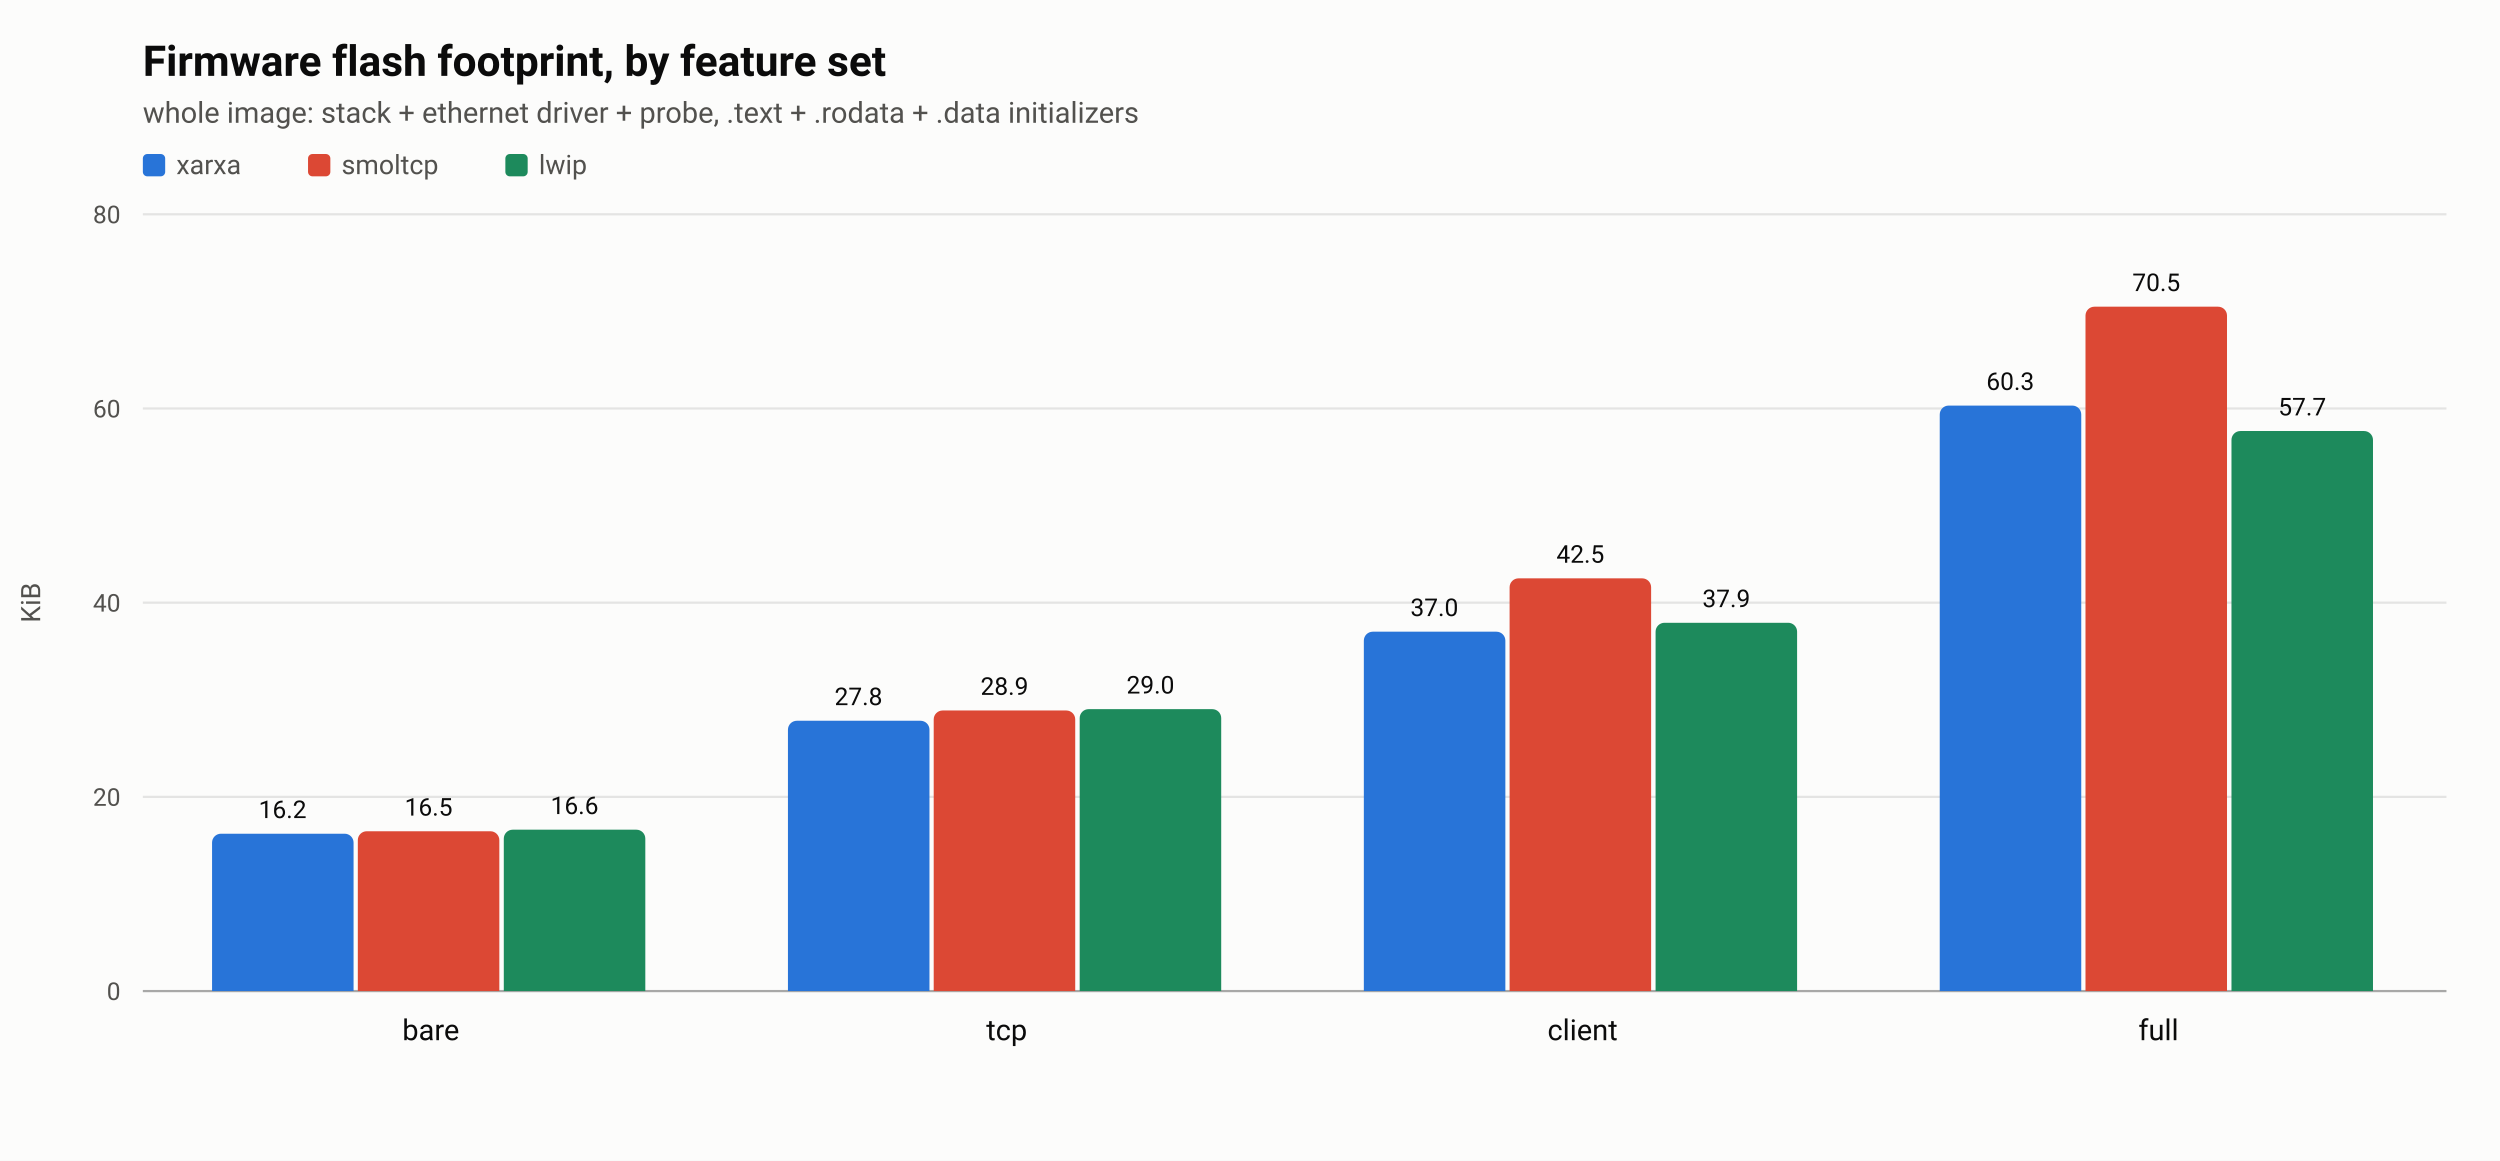
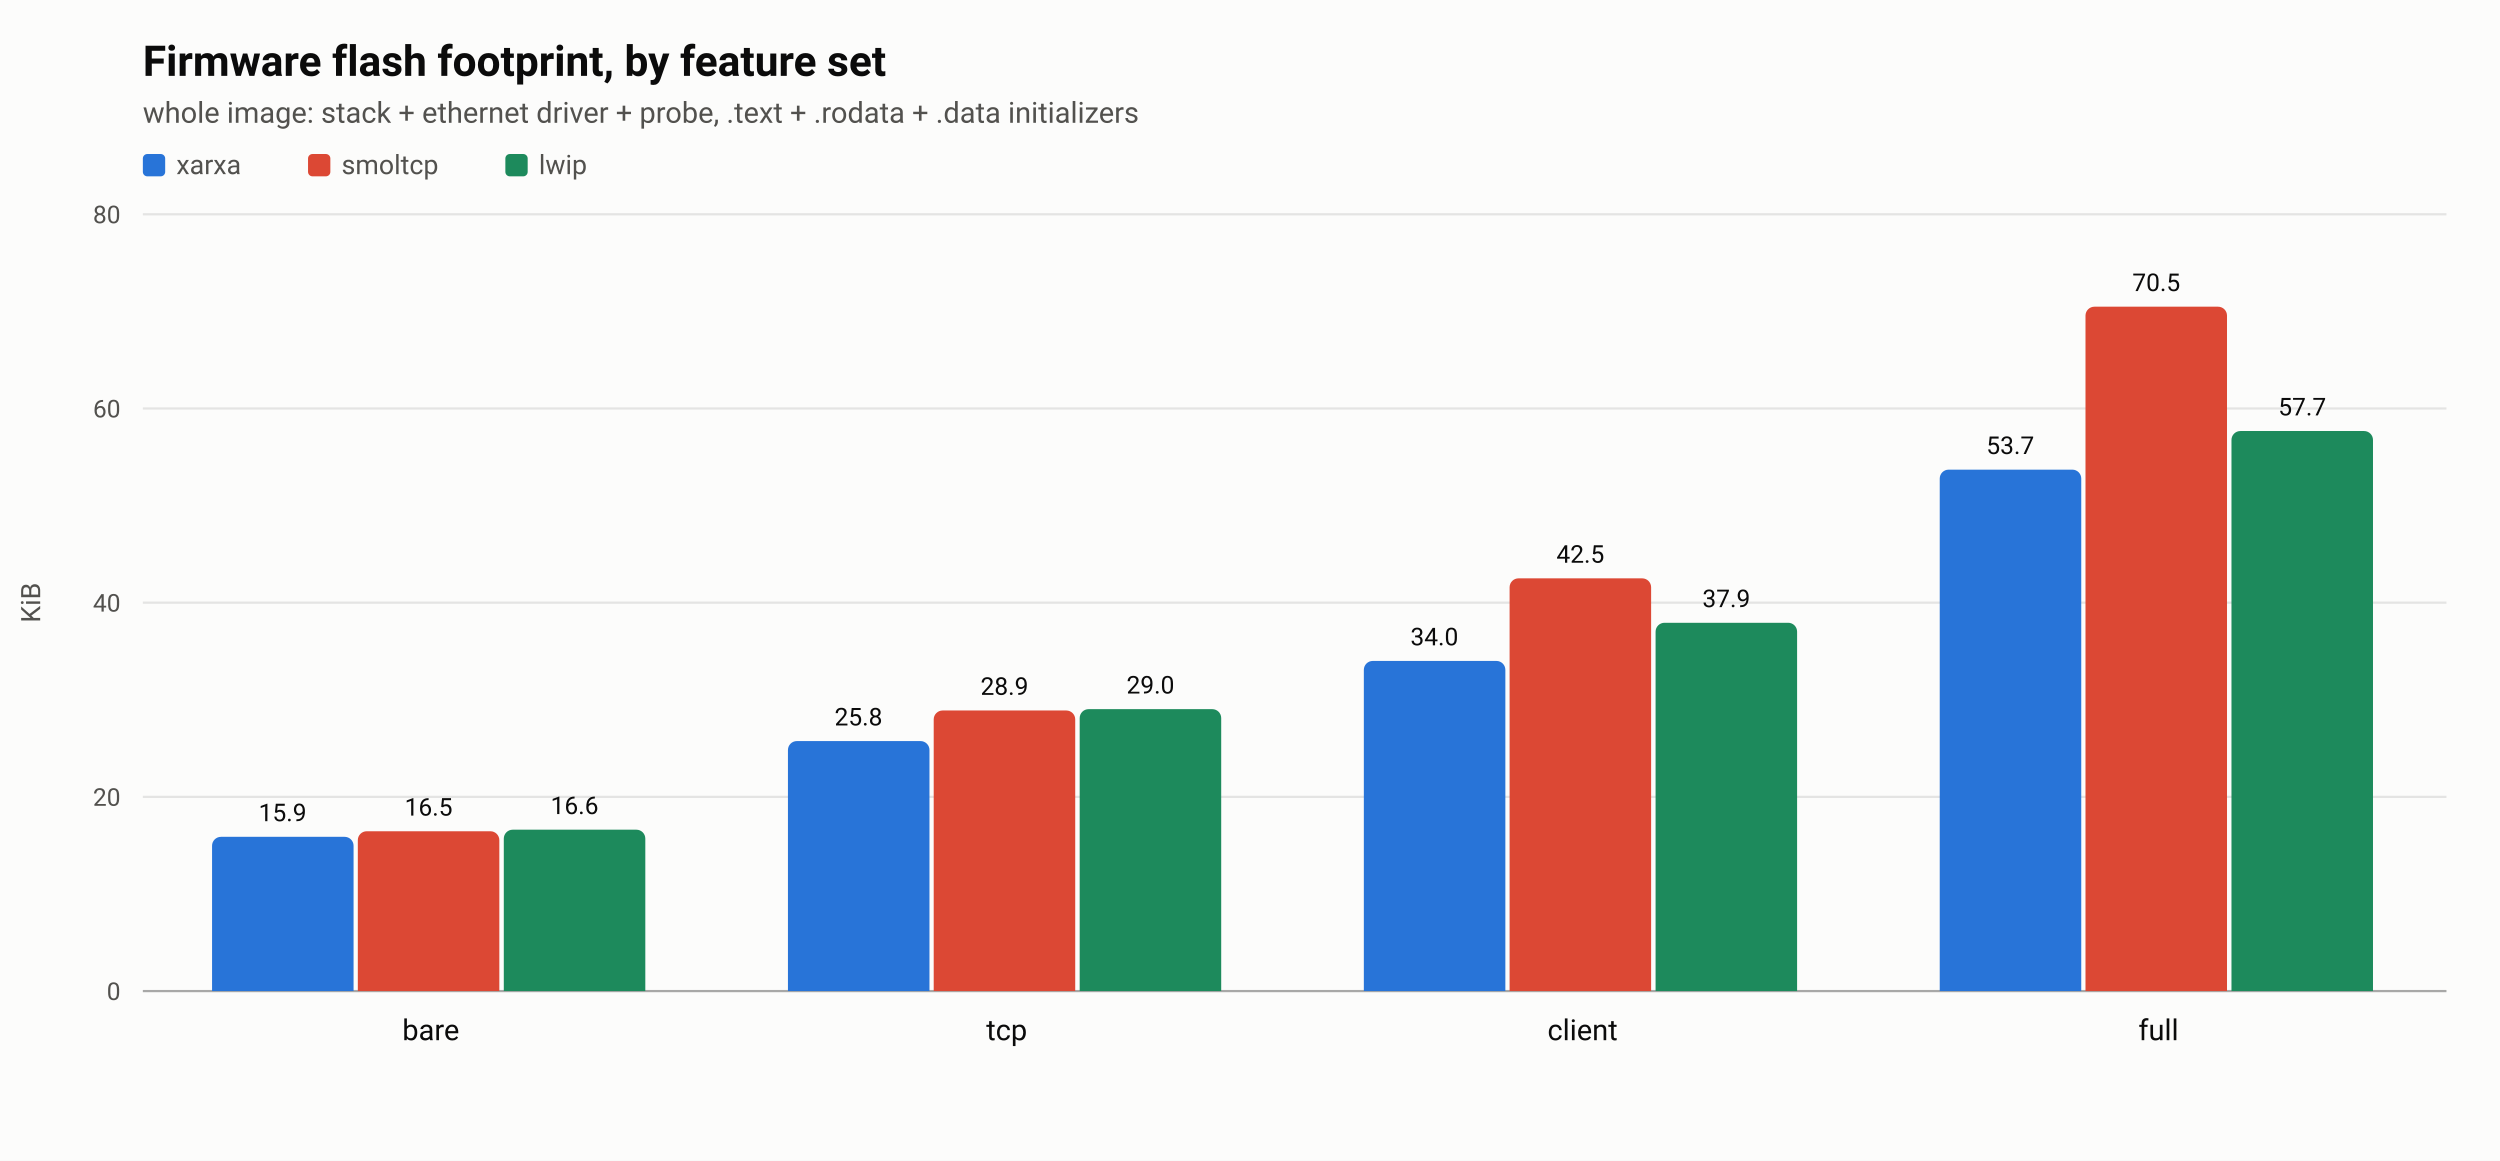
<svg xmlns="http://www.w3.org/2000/svg" viewBox="0 0 1120 520" width="1120" height="520" font-family="system-ui, -apple-system, Segoe UI, Roboto, sans-serif">
  <style>

    :root { color-scheme: light dark; }
    .surface { fill: #fcfcfb; }
    .t1 { fill: #0b0b0b; }
    .t2 { fill: #52514e; }
    .grid { stroke: #0b0b0b; stroke-opacity: 0.10; stroke-width: 1; }
    .axis { stroke: #0b0b0b; stroke-opacity: 0.28; stroke-width: 1; }
    
.s0 { fill: #2874d8; }
.s1 { fill: #dc4834; }
.s2 { fill: #1d8a5c; }

    @media (prefers-color-scheme: dark) {
      .surface { fill: #1a1a19; }
      .t1 { fill: #ffffff; }
      .t2 { fill: #c3c2b7; }
      .grid { stroke: #ffffff; stroke-opacity: 0.12; }
      .axis { stroke: #ffffff; stroke-opacity: 0.32; }
    
.s0 { fill: #2858d0; }
.s1 { fill: #ac3420; }
.s2 { fill: #137048; }
}
</style>
  <rect width="1120" height="520" class="surface" />
  <text x="64" y="34" class="t1" font-size="19" font-weight="600">Firmware flash footprint, by feature set</text>
  <text x="64" y="55" class="t2" font-size="13">whole image: stack + ethernet driver + probe, .text + .rodata + .data initializers</text>
  <rect x="64" y="69" width="10" height="10" rx="2" class="s0" />
  <text x="79" y="78" class="t2" font-size="12">xarxa</text>
  <rect x="138.0" y="69" width="10" height="10" rx="2" class="s1" />
  <text x="153.0" y="78" class="t2" font-size="12">smoltcp</text>
  <rect x="226.4" y="69" width="10" height="10" rx="2" class="s2" />
  <text x="241.4" y="78" class="t2" font-size="12">lwip</text>
  <line x1="64" y1="444.0" x2="1096" y2="444.0" class="grid" />
  <text x="54" y="448.0" class="t2" font-size="11" text-anchor="end">0</text>
  <line x1="64" y1="357.0" x2="1096" y2="357.0" class="grid" />
  <text x="54" y="361.0" class="t2" font-size="11" text-anchor="end">20</text>
  <line x1="64" y1="270.0" x2="1096" y2="270.0" class="grid" />
  <text x="54" y="274.0" class="t2" font-size="11" text-anchor="end">40</text>
  <line x1="64" y1="183.0" x2="1096" y2="183.0" class="grid" />
  <text x="54" y="187.0" class="t2" font-size="11" text-anchor="end">60</text>
  <line x1="64" y1="96.0" x2="1096" y2="96.0" class="grid" />
  <text x="54" y="100.0" class="t2" font-size="11" text-anchor="end">80</text>
  <line x1="64" y1="444.0" x2="1096" y2="444.0" class="axis" />
  <text x="18" y="270.0" class="t2" font-size="12" text-anchor="middle" transform="rotate(-90 18 270.0)">KiB</text>
-   <path d="M95.0 444.0 v-66.5 a4 4 0 0 1 4 -4 h55.4 a4 4 0 0 1 4 4 v66.5 z" class="s0" />
-   <text x="126.6" y="366.5" class="t1" font-size="11" text-anchor="middle">16.2</text>
+   <path d="M95.0 444.0 v-65.1 a4 4 0 0 1 4 -4 h55.4 a4 4 0 0 1 4 4 v65.1 z" class="s0" />
+   <text x="126.6" y="367.9" class="t1" font-size="11" text-anchor="middle">15.9</text>
  <path d="M160.3 444.0 v-67.6 a4 4 0 0 1 4 -4 h55.4 a4 4 0 0 1 4 4 v67.6 z" class="s1" />
  <text x="192.0" y="365.4" class="t1" font-size="11" text-anchor="middle">16.5</text>
  <path d="M225.7 444.0 v-68.3 a4 4 0 0 1 4 -4 h55.4 a4 4 0 0 1 4 4 v68.3 z" class="s2" />
  <text x="257.4" y="364.7" class="t1" font-size="11" text-anchor="middle">16.6</text>
  <text x="193.0" y="466" class="t1" font-size="13" text-anchor="middle">bare</text>
-   <path d="M353.0 444.0 v-117.1 a4 4 0 0 1 4 -4 h55.4 a4 4 0 0 1 4 4 v117.1 z" class="s0" />
-   <text x="384.6" y="315.9" class="t1" font-size="11" text-anchor="middle">27.8</text>
+   <path d="M353.0 444.0 v-108.0 a4 4 0 0 1 4 -4 h55.4 a4 4 0 0 1 4 4 v108.0 z" class="s0" />
+   <text x="384.6" y="325.0" class="t1" font-size="11" text-anchor="middle">25.8</text>
  <path d="M418.3 444.0 v-121.7 a4 4 0 0 1 4 -4 h55.4 a4 4 0 0 1 4 4 v121.7 z" class="s1" />
  <text x="450.0" y="311.3" class="t1" font-size="11" text-anchor="middle">28.9</text>
  <path d="M483.7 444.0 v-122.3 a4 4 0 0 1 4 -4 h55.4 a4 4 0 0 1 4 4 v122.3 z" class="s2" />
  <text x="515.4" y="310.7" class="t1" font-size="11" text-anchor="middle">29.0</text>
  <text x="451.0" y="466" class="t1" font-size="13" text-anchor="middle">tcp</text>
-   <path d="M611.0 444.0 v-157.0 a4 4 0 0 1 4 -4 h55.4 a4 4 0 0 1 4 4 v157.0 z" class="s0" />
-   <text x="642.6" y="276.0" class="t1" font-size="11" text-anchor="middle">37.0</text>
+   <path d="M611.0 444.0 v-143.9 a4 4 0 0 1 4 -4 h55.4 a4 4 0 0 1 4 4 v143.9 z" class="s0" />
+   <text x="642.6" y="289.1" class="t1" font-size="11" text-anchor="middle">34.0</text>
  <path d="M676.3 444.0 v-180.9 a4 4 0 0 1 4 -4 h55.4 a4 4 0 0 1 4 4 v180.9 z" class="s1" />
  <text x="708.0" y="252.1" class="t1" font-size="11" text-anchor="middle">42.5</text>
  <path d="M741.7 444.0 v-161.0 a4 4 0 0 1 4 -4 h55.4 a4 4 0 0 1 4 4 v161.0 z" class="s2" />
  <text x="773.4" y="272.0" class="t1" font-size="11" text-anchor="middle">37.9</text>
  <text x="709.0" y="466" class="t1" font-size="13" text-anchor="middle">client</text>
-   <path d="M869.0 444.0 v-258.3 a4 4 0 0 1 4 -4 h55.4 a4 4 0 0 1 4 4 v258.3 z" class="s0" />
-   <text x="900.6" y="174.7" class="t1" font-size="11" text-anchor="middle">60.3</text>
+   <path d="M869.0 444.0 v-229.6 a4 4 0 0 1 4 -4 h55.4 a4 4 0 0 1 4 4 v229.6 z" class="s0" />
+   <text x="900.6" y="203.4" class="t1" font-size="11" text-anchor="middle">53.7</text>
  <path d="M934.3 444.0 v-302.6 a4 4 0 0 1 4 -4 h55.4 a4 4 0 0 1 4 4 v302.6 z" class="s1" />
  <text x="966.0" y="130.4" class="t1" font-size="11" text-anchor="middle">70.5</text>
  <path d="M999.7 444.0 v-246.9 a4 4 0 0 1 4 -4 h55.4 a4 4 0 0 1 4 4 v246.9 z" class="s2" />
  <text x="1031.4" y="186.1" class="t1" font-size="11" text-anchor="middle">57.7</text>
  <text x="967.0" y="466" class="t1" font-size="13" text-anchor="middle">full</text>
</svg>
